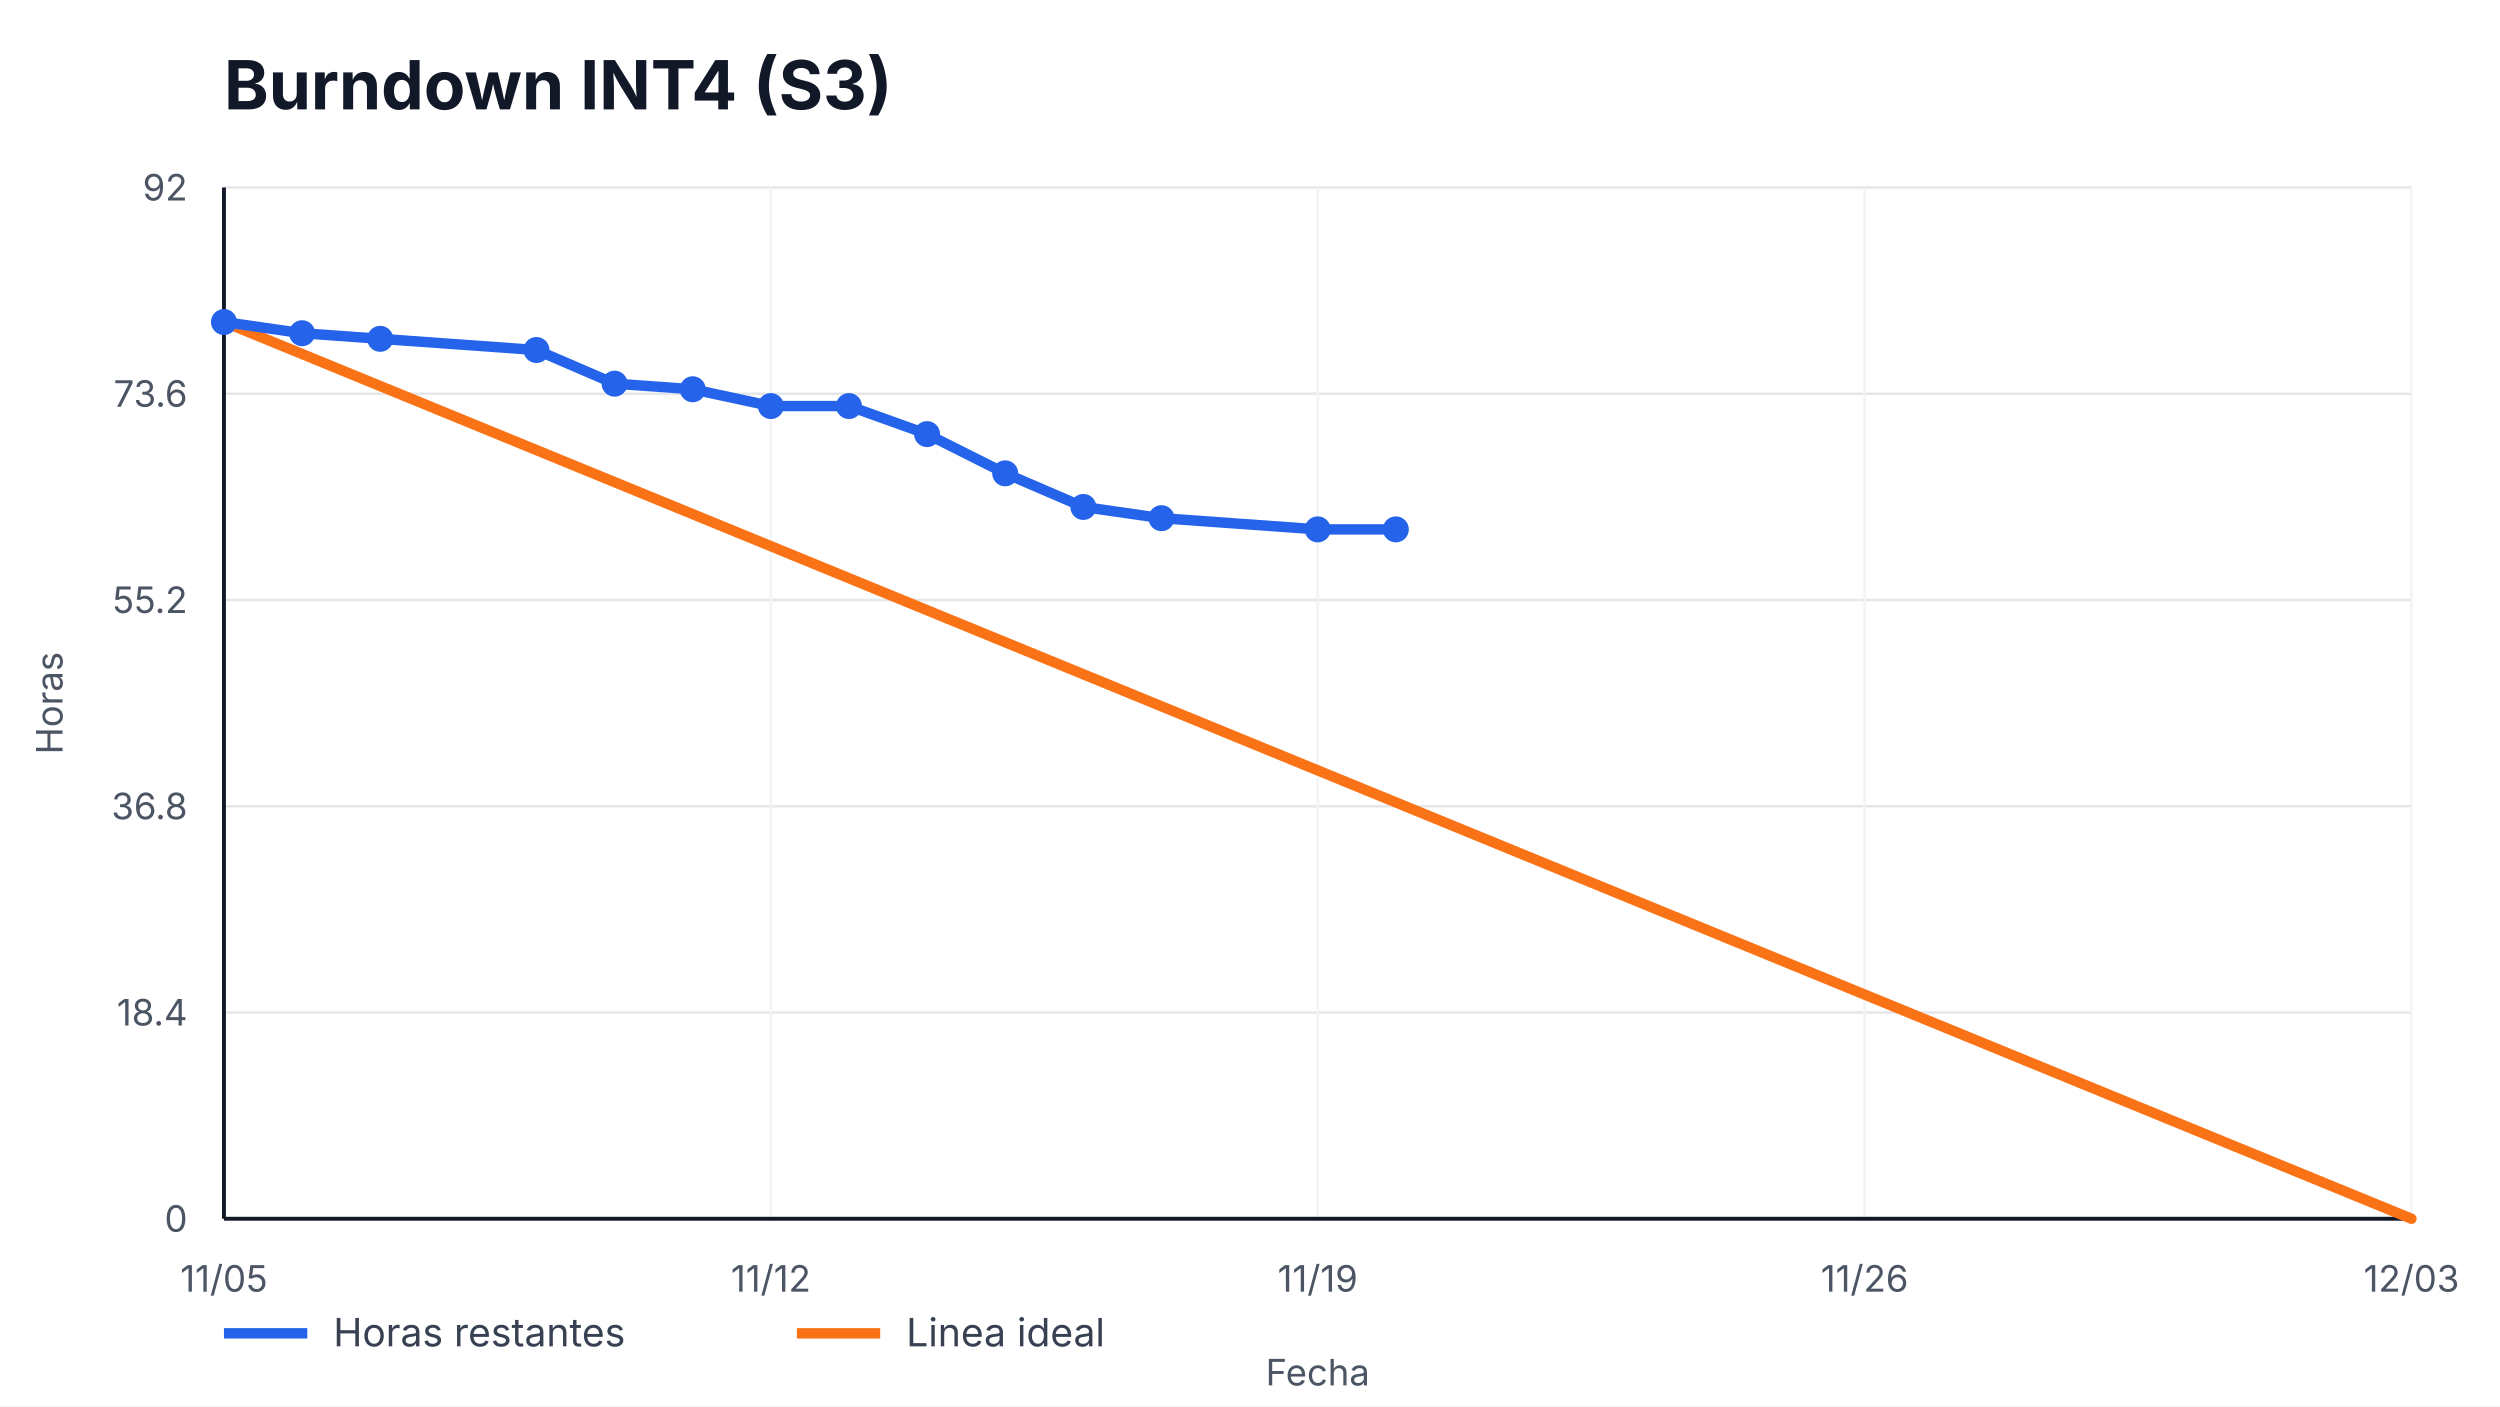
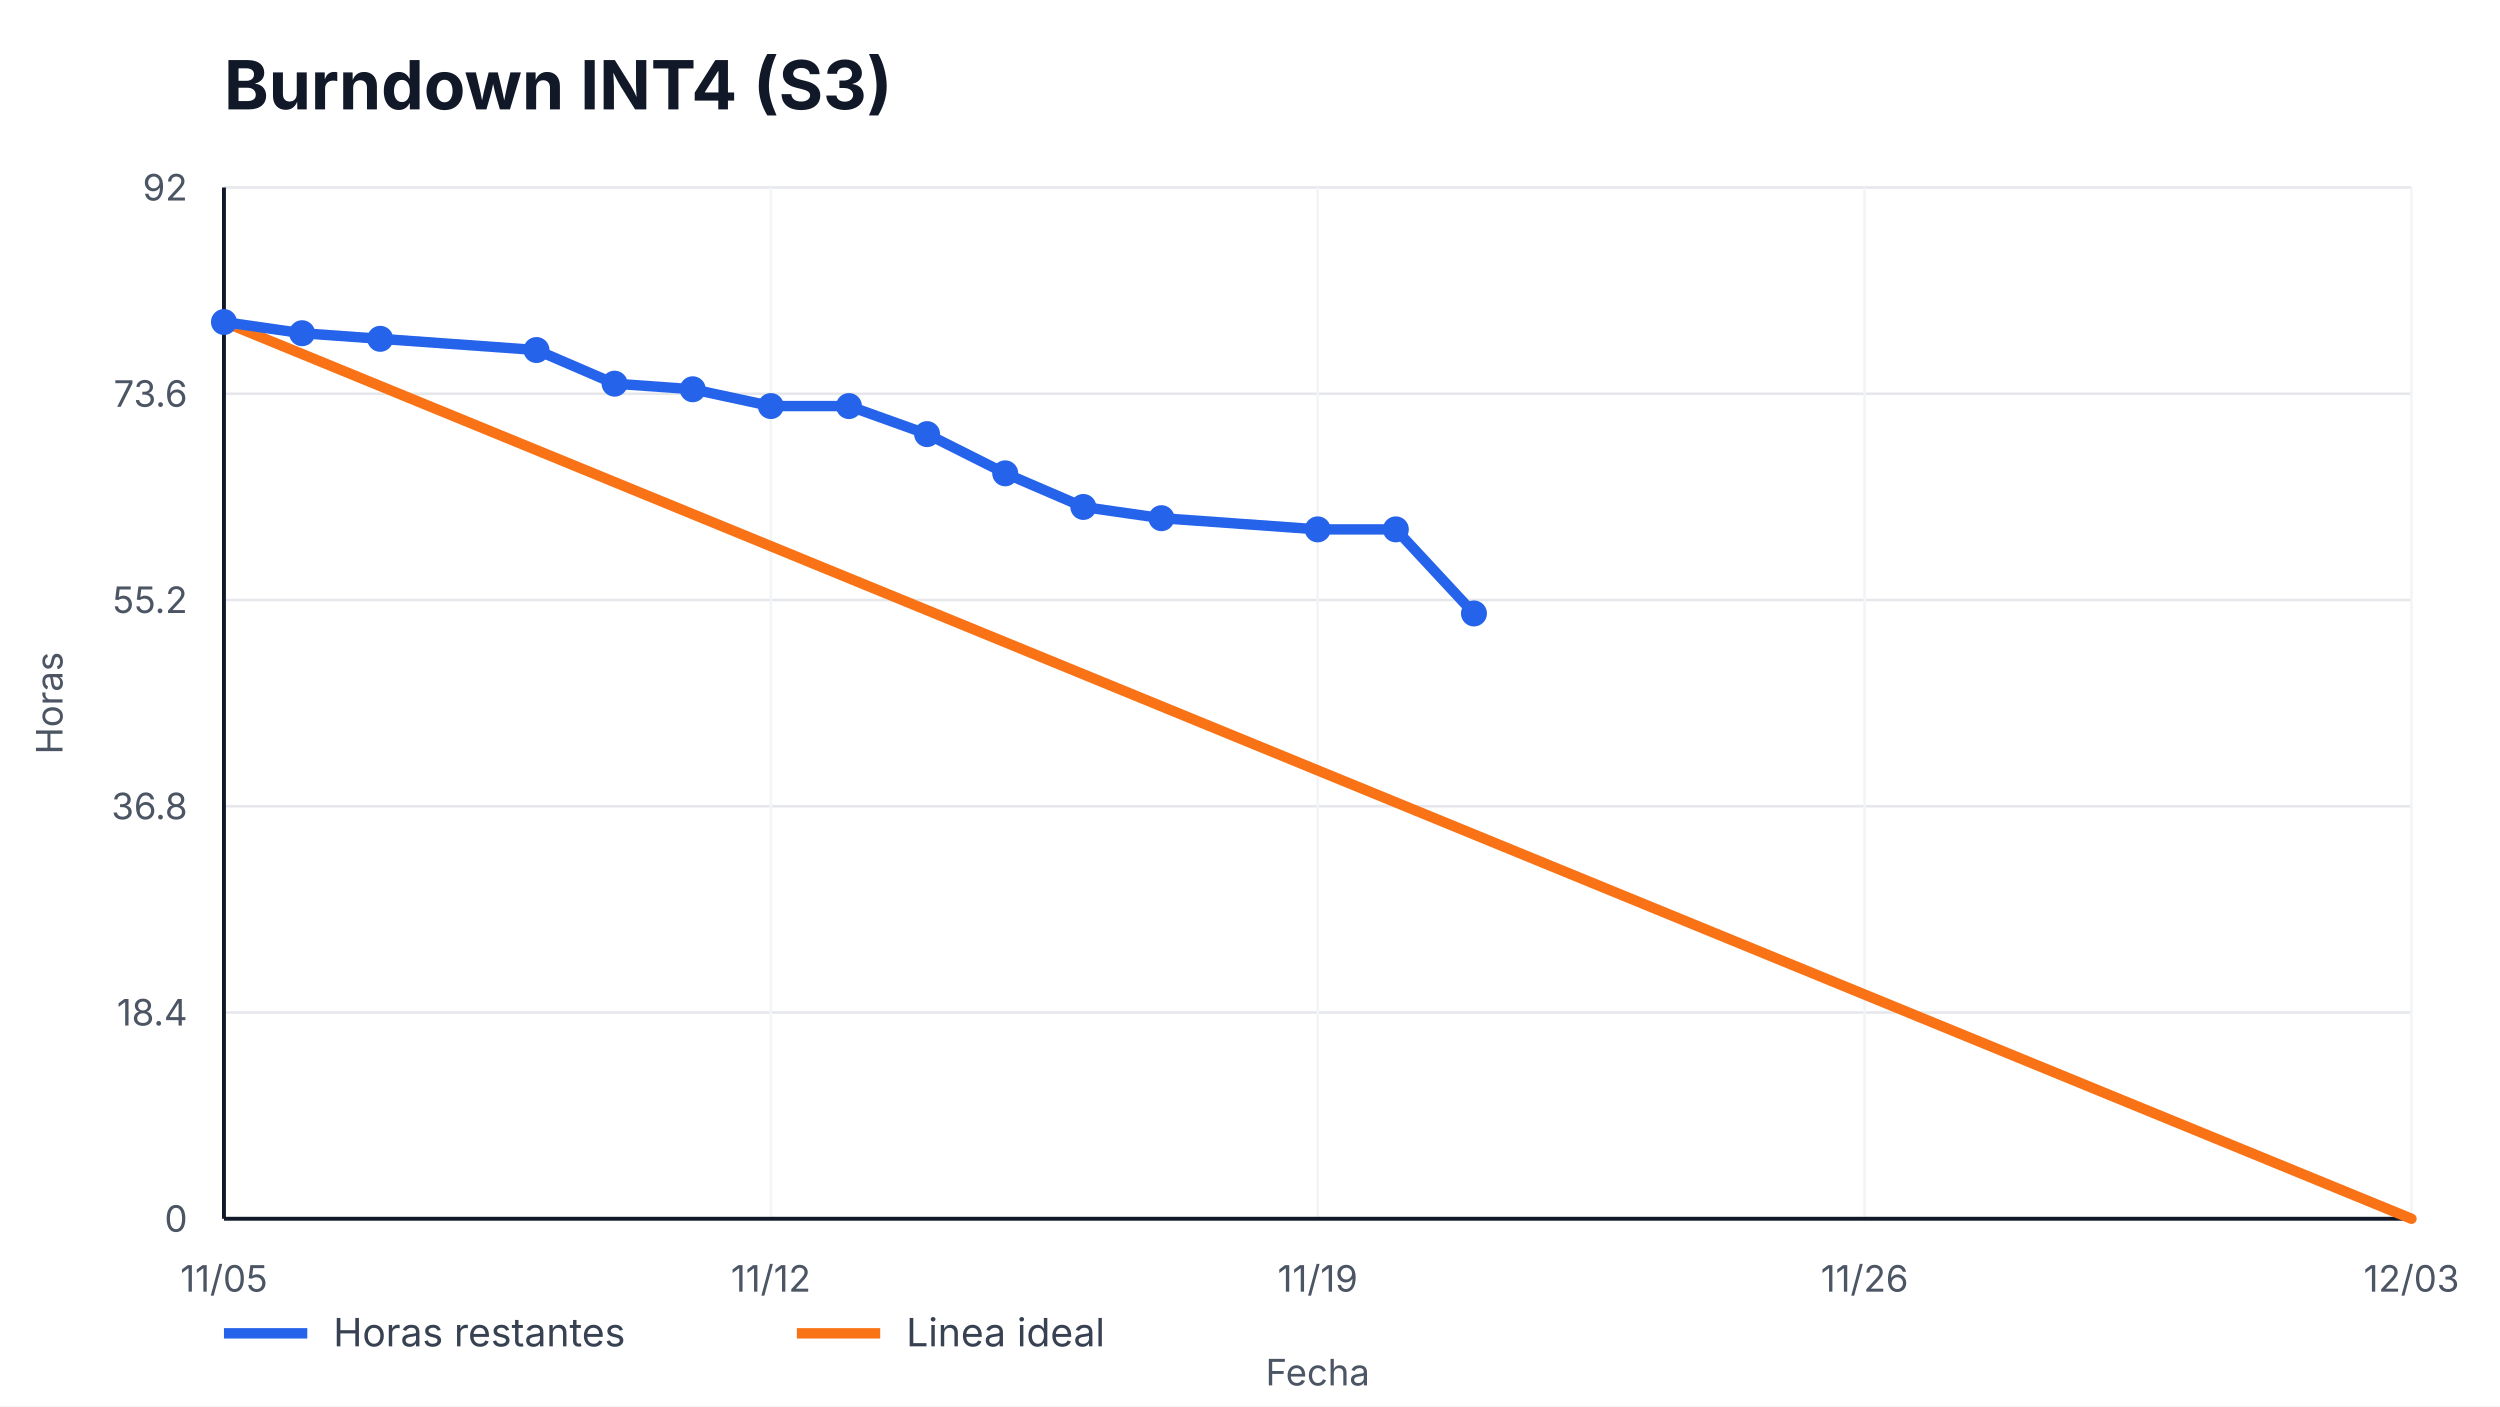
<svg xmlns="http://www.w3.org/2000/svg" width="960" height="540" viewBox="0 0 960 540" role="img" aria-label="Burndown INT4 (S3)">
  <style>
    text { font-family: -apple-system, BlinkMacSystemFont, "Segoe UI", sans-serif; fill: #111827; }
    .title { font-size: 26px; font-weight: 700; }
    .axis { font-size: 14px; fill: #4b5563; }
    .legend { font-size: 15px; fill: #374151; }
    .overrun { font-size: 14px; font-weight: 700; fill: #b91c1c; }
  </style>
  <rect width="100%" height="100%" fill="#ffffff" />
  <text x="86" y="42" class="title">Burndown INT4 (S3)</text>
  <g>
    <line x1="86" y1="468.00" x2="926" y2="468.00" stroke="#e5e7eb" />
    <line x1="86" y1="388.80" x2="926" y2="388.80" stroke="#e5e7eb" />
    <line x1="86" y1="309.60" x2="926" y2="309.60" stroke="#e5e7eb" />
    <line x1="86" y1="230.40" x2="926" y2="230.40" stroke="#e5e7eb" />
    <line x1="86" y1="151.20" x2="926" y2="151.20" stroke="#e5e7eb" />
    <line x1="86" y1="72.00" x2="926" y2="72.00" stroke="#e5e7eb" />
  </g>
  <g>
    <line x1="86.00" y1="72" x2="86.00" y2="468" stroke="#f3f4f6" />
    <text x="86.00" y="496" text-anchor="middle" class="axis">11/05</text>
    <line x1="296.00" y1="72" x2="296.00" y2="468" stroke="#f3f4f6" />
    <text x="296.00" y="496" text-anchor="middle" class="axis">11/12</text>
    <line x1="506.00" y1="72" x2="506.00" y2="468" stroke="#f3f4f6" />
    <text x="506.00" y="496" text-anchor="middle" class="axis">11/19</text>
    <line x1="716.00" y1="72" x2="716.00" y2="468" stroke="#f3f4f6" />
    <text x="716.00" y="496" text-anchor="middle" class="axis">11/26</text>
    <line x1="926.00" y1="72" x2="926.00" y2="468" stroke="#f3f4f6" />
    <text x="926.00" y="496" text-anchor="middle" class="axis">12/03</text>
  </g>
  <line x1="86" y1="468" x2="926" y2="468" stroke="#111827" stroke-width="1.5" />
  <line x1="86" y1="72" x2="86" y2="468" stroke="#111827" stroke-width="1.5" />
  <g>
    <text x="72" y="473.00" text-anchor="end" class="axis">0</text>
    <text x="72" y="393.80" text-anchor="end" class="axis">18.4</text>
    <text x="72" y="314.60" text-anchor="end" class="axis">36.8</text>
    <text x="72" y="235.40" text-anchor="end" class="axis">55.2</text>
    <text x="72" y="156.20" text-anchor="end" class="axis">73.6</text>
    <text x="72" y="77.00" text-anchor="end" class="axis">92</text>
  </g>
  <polyline points="86.00,123.65 926.00,468.00" fill="none" stroke="#f97316" stroke-width="4" stroke-linecap="round" />
-   <polyline points="86.00,123.65 116.00,127.96 146.00,130.11 206.00,134.41 236.00,147.33 266.00,149.48 296.00,155.93 326.00,155.93 356.00,166.70 386.00,181.76 416.00,194.67 446.00,198.98 506.00,203.28 536.00,203.28" fill="none" stroke="#2563eb" stroke-width="4" stroke-linecap="round" stroke-linejoin="round" />
+   <polyline points="86.00,123.65 116.00,127.96 146.00,130.11 206.00,134.41 236.00,147.33 266.00,149.48 296.00,155.93 326.00,155.93 356.00,166.70 386.00,181.76 416.00,194.67 446.00,198.98 506.00,203.28 536.00,203.28 566.00,235.57" fill="none" stroke="#2563eb" stroke-width="4" stroke-linecap="round" stroke-linejoin="round" />
  <g>
    <circle cx="86.00" cy="123.65" r="5" fill="#2563eb" />
    <circle cx="116.00" cy="127.96" r="5" fill="#2563eb" />
    <circle cx="146.00" cy="130.11" r="5" fill="#2563eb" />
    <circle cx="206.00" cy="134.41" r="5" fill="#2563eb" />
    <circle cx="236.00" cy="147.33" r="5" fill="#2563eb" />
    <circle cx="266.00" cy="149.48" r="5" fill="#2563eb" />
    <circle cx="296.00" cy="155.93" r="5" fill="#2563eb" />
    <circle cx="326.00" cy="155.93" r="5" fill="#2563eb" />
    <circle cx="356.00" cy="166.70" r="5" fill="#2563eb" />
    <circle cx="386.00" cy="181.76" r="5" fill="#2563eb" />
    <circle cx="416.00" cy="194.67" r="5" fill="#2563eb" />
    <circle cx="446.00" cy="198.98" r="5" fill="#2563eb" />
    <circle cx="506.00" cy="203.28" r="5" fill="#2563eb" />
    <circle cx="536.00" cy="203.28" r="5" fill="#2563eb" />
+     <circle cx="566.00" cy="235.57" r="5" fill="#2563eb" />
  </g>
  <line x1="86" y1="512" x2="118" y2="512" stroke="#2563eb" stroke-width="4" />
  <text x="128" y="517" class="legend">Horas restantes</text>
  <line x1="306" y1="512" x2="338" y2="512" stroke="#f97316" stroke-width="4" />
  <text x="348" y="517" class="legend">Linea ideal</text>
  <text x="506.0" y="532" text-anchor="middle" class="axis">Fecha</text>
  <text x="24" y="270.0" transform="rotate(-90 24,270.0)" text-anchor="middle" class="axis">Horas</text>
</svg>
